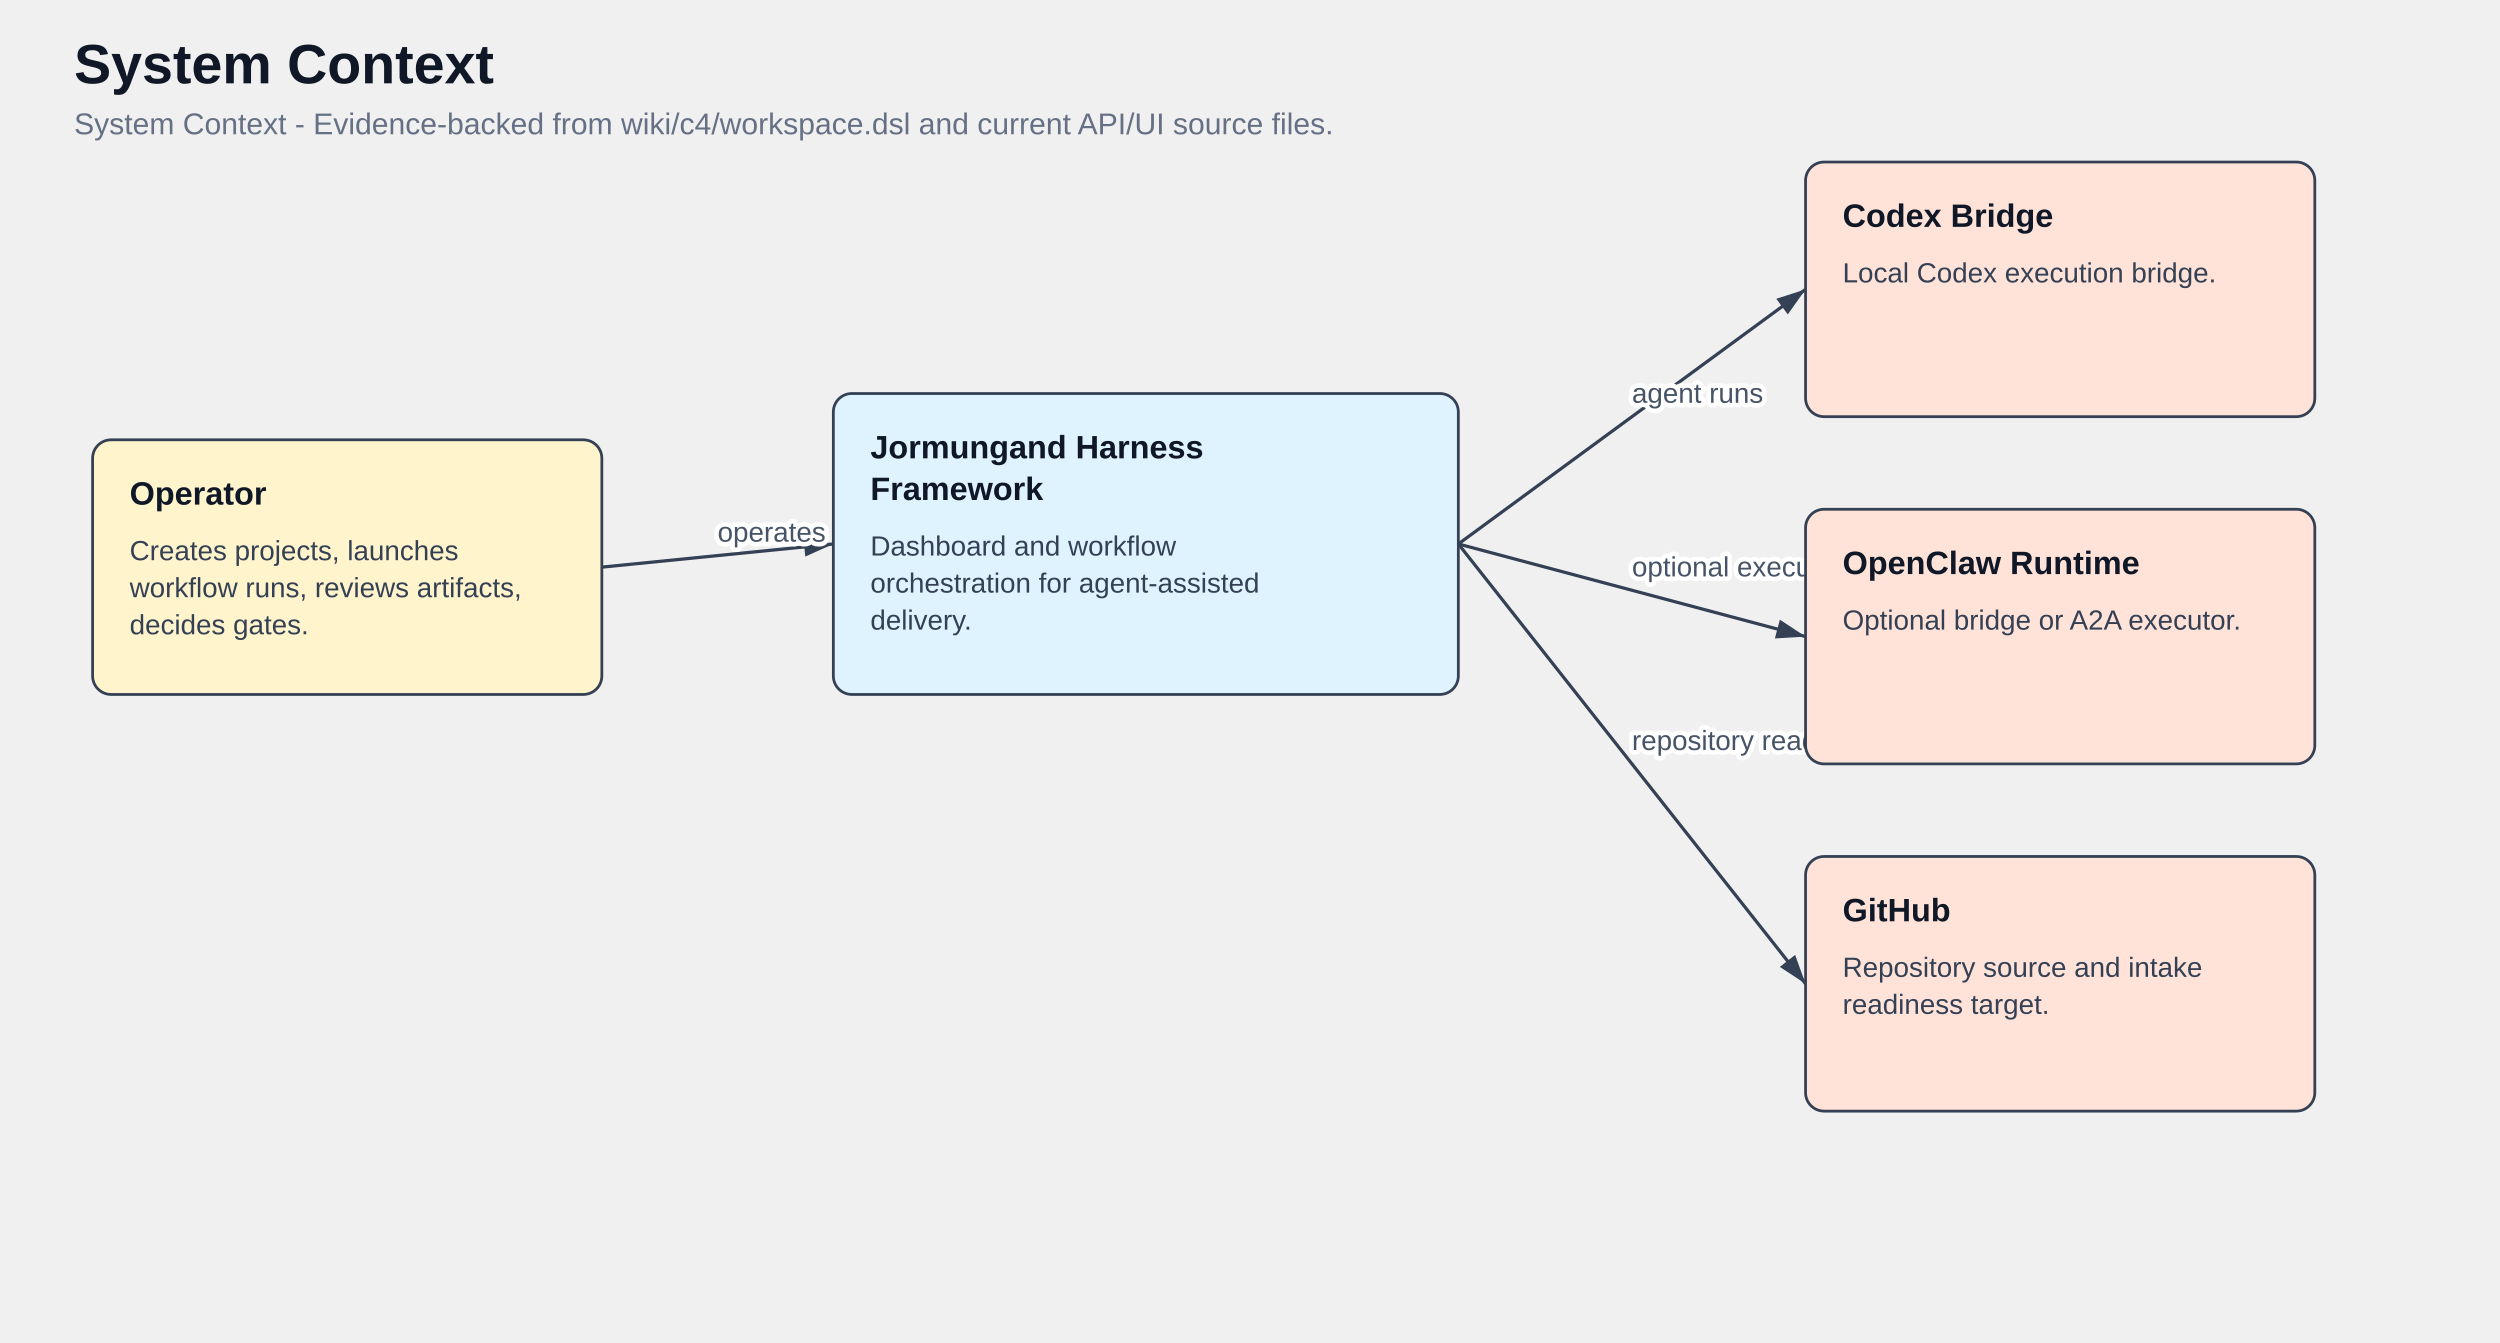
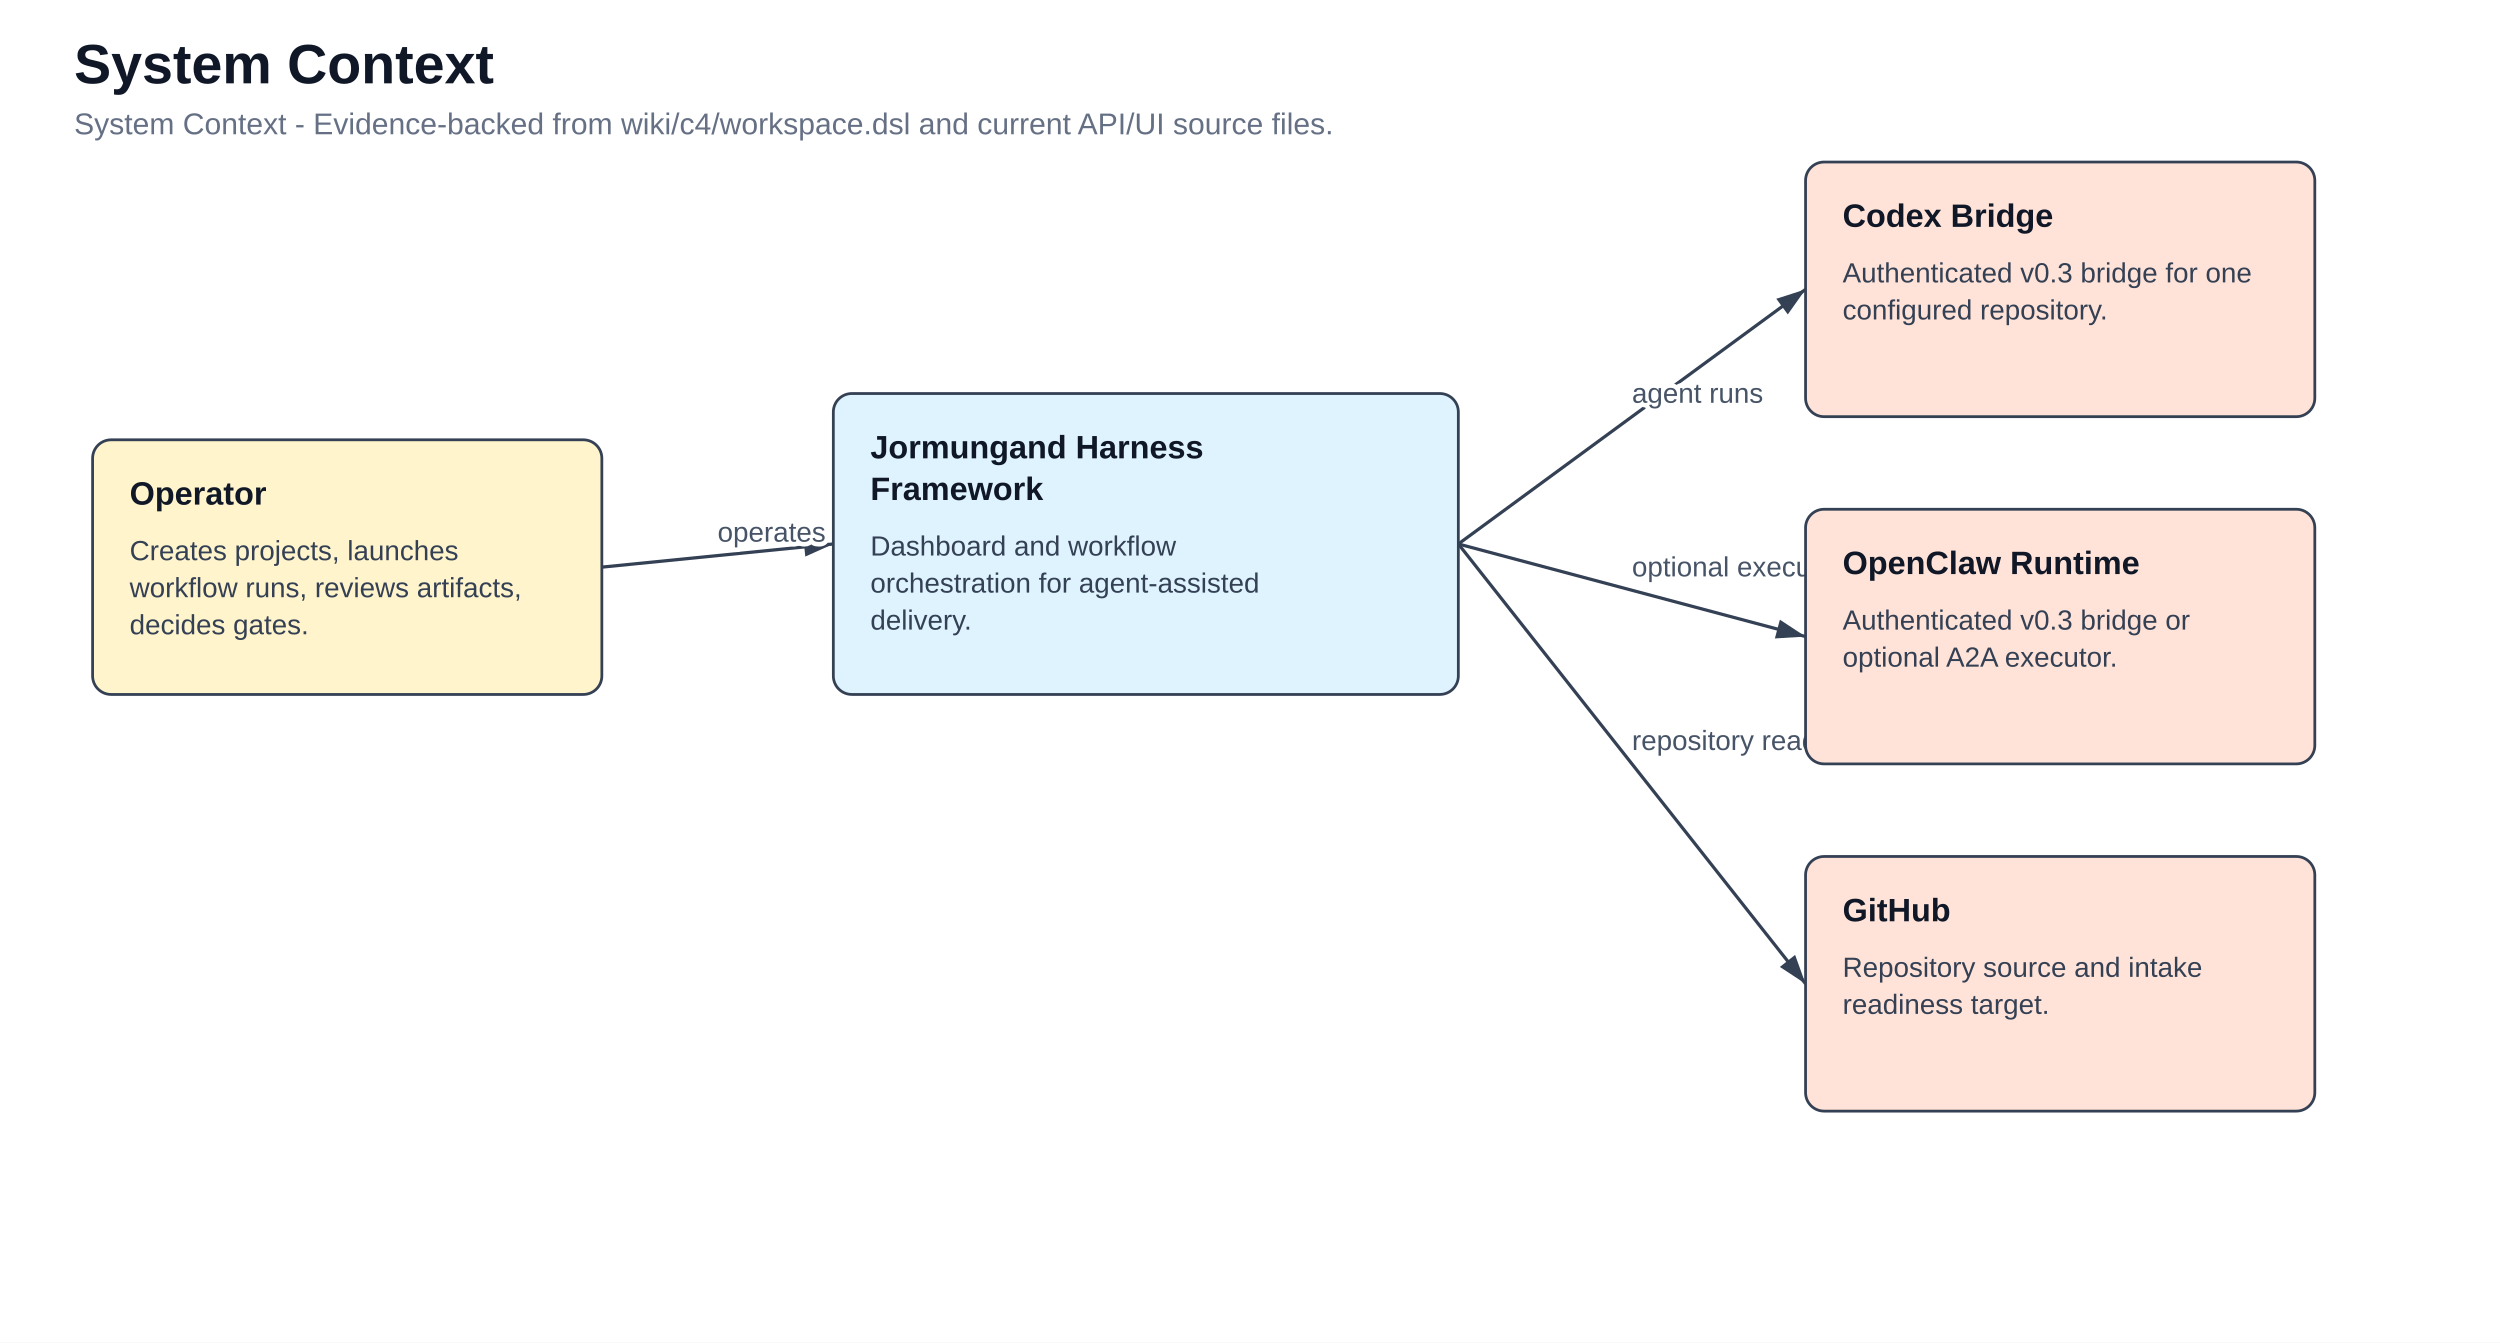
<svg xmlns="http://www.w3.org/2000/svg" width="1080" height="580" viewBox="0 0 1080 580" role="img" aria-labelledby="title desc">
  <defs>
    <marker id="arrow" markerWidth="10" markerHeight="10" refX="9" refY="3" orient="auto" markerUnits="strokeWidth">
      <path d="M0,0 L0,6 L9,3 z" fill="#344054" />
    </marker>
  </defs>
  <style>
    svg { background: #ffffff; font-family: Arial, Helvetica, sans-serif; }
    .diagram-title { fill: #101828; font-size: 24px; font-weight: 700; }
    .diagram-meta { fill: #667085; font-size: 13px; }
    .node { stroke: #344054; stroke-width: 1.2; }
    .node-title { fill: #101828; font-size: 14px; font-weight: 700; }
    .node-desc { fill: #344054; font-size: 12px; }
    .edge { stroke: #344054; stroke-width: 1.4; marker-end: url(#arrow); }
    .edge-label { fill: #475467; font-size: 12px; paint-order: stroke; stroke: #ffffff; stroke-width: 4px; stroke-linejoin: round; }
  </style>
+   <rect class="canvas-background" width="100%" height="100%" fill="#ffffff" />
  <text class="diagram-title" x="32" y="36">System Context</text>
  <text class="diagram-meta" x="32" y="58">System Context - Evidence-backed from wiki/c4/workspace.dsl and current API/UI source files.</text>
  <g class="edges">
    <line class="edge" x1="260" y1="245" x2="360" y2="235" />
    <text class="edge-label" x="310" y="234">operates</text>
    <line class="edge" x1="630" y1="235" x2="780" y2="125" />
    <text class="edge-label" x="705" y="174">agent runs</text>
    <line class="edge" x1="630" y1="235" x2="780" y2="275" />
    <text class="edge-label" x="705" y="249">optional execution</text>
    <line class="edge" x1="630" y1="235" x2="780" y2="425" />
    <text class="edge-label" x="705" y="324">repository readiness</text>
  </g>
  <g class="nodes">
    <rect class="node person" x="40" y="190" width="220" height="110" rx="8" fill="#fff4cc" />
    <text class="node-title" x="56" y="218">Operator</text>
    <text class="node-desc" x="56" y="242">Creates projects, launches</text>
    <text class="node-desc" x="56" y="258">workflow runs, reviews artifacts,</text>
    <text class="node-desc" x="56" y="274">decides gates.</text>
    <rect class="node system" x="360" y="170" width="270" height="130" rx="8" fill="#dff3ff" />
    <text class="node-title" x="376" y="198">Jormungand Harness</text>
    <text class="node-title" x="376" y="216">Framework</text>
    <text class="node-desc" x="376" y="240">Dashboard and workflow</text>
    <text class="node-desc" x="376" y="256">orchestration for agent-assisted</text>
    <text class="node-desc" x="376" y="272">delivery.</text>
    <rect class="node external" x="780" y="70" width="220" height="110" rx="8" fill="#ffe3d8" />
    <text class="node-title" x="796" y="98">Codex Bridge</text>
-     <text class="node-desc" x="796" y="122">Local Codex execution bridge.</text>
+     <text class="node-desc" x="796" y="122">Authenticated v0.3 bridge for one</text>
+     <text class="node-desc" x="796" y="138">configured repository.</text>
    <rect class="node external" x="780" y="220" width="220" height="110" rx="8" fill="#ffe3d8" />
    <text class="node-title" x="796" y="248">OpenClaw Runtime</text>
-     <text class="node-desc" x="796" y="272">Optional bridge or A2A executor.</text>
+     <text class="node-desc" x="796" y="272">Authenticated v0.3 bridge or</text>
+     <text class="node-desc" x="796" y="288">optional A2A executor.</text>
    <rect class="node external" x="780" y="370" width="220" height="110" rx="8" fill="#ffe3d8" />
    <text class="node-title" x="796" y="398">GitHub</text>
    <text class="node-desc" x="796" y="422">Repository source and intake</text>
    <text class="node-desc" x="796" y="438">readiness target.</text>
  </g>
</svg>
